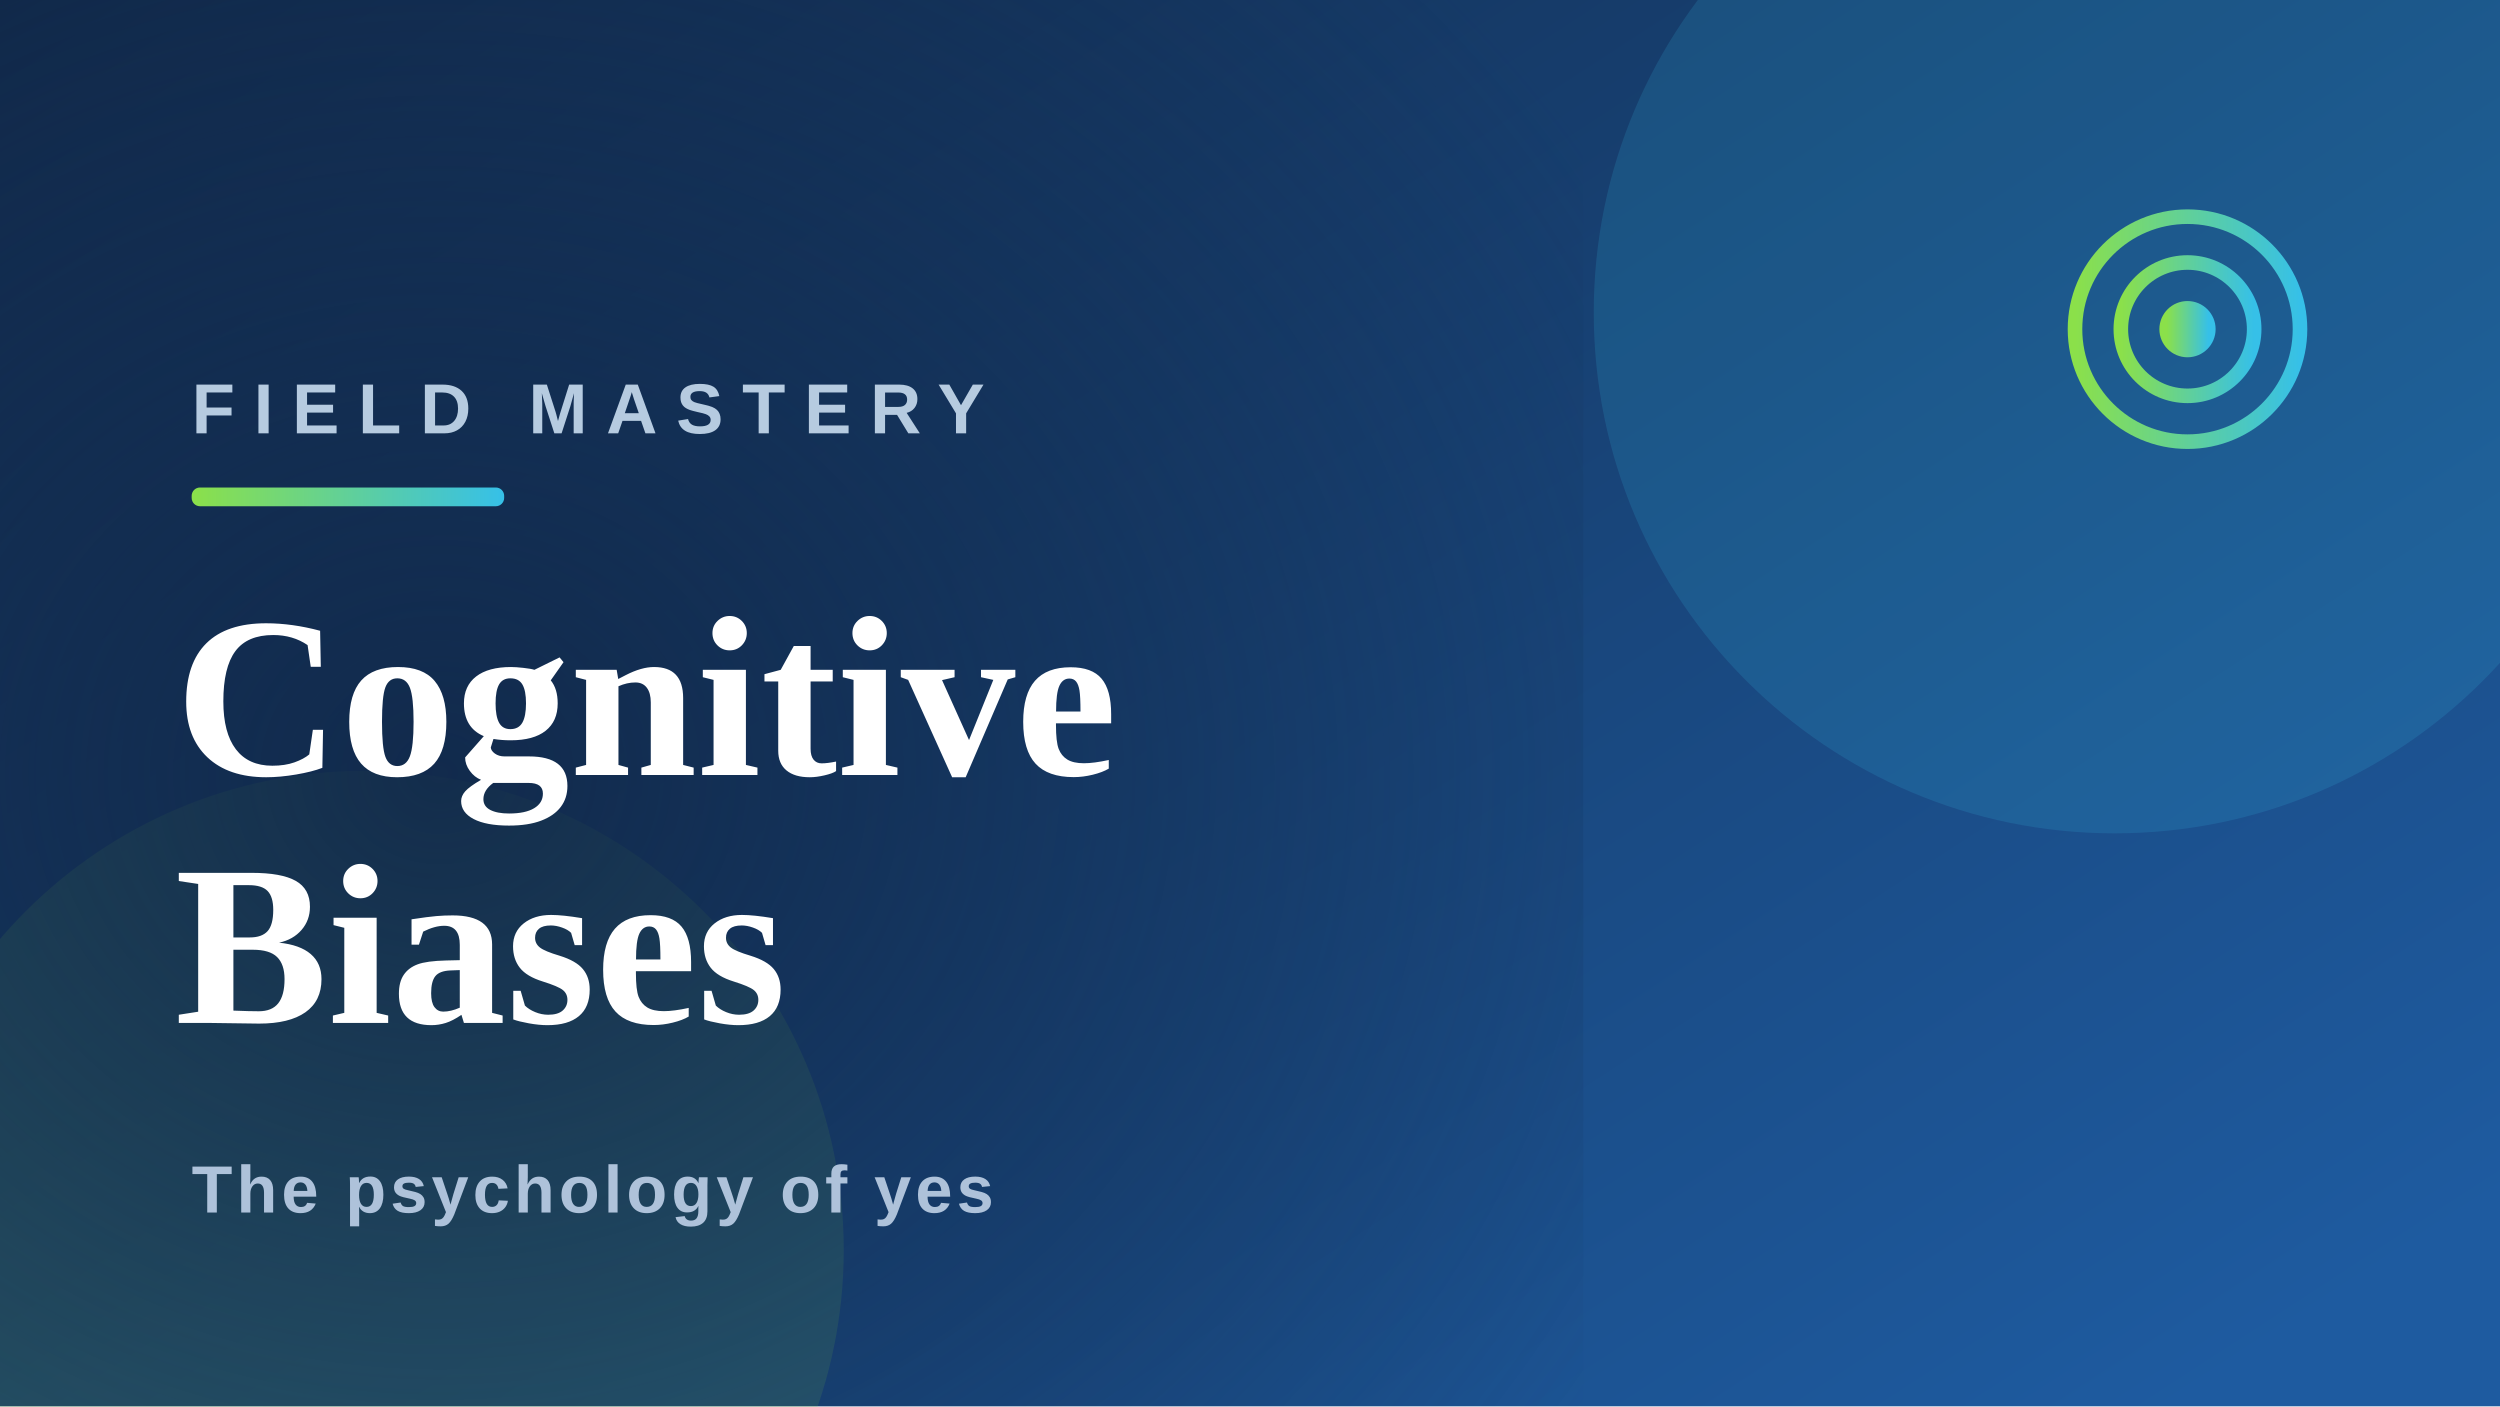
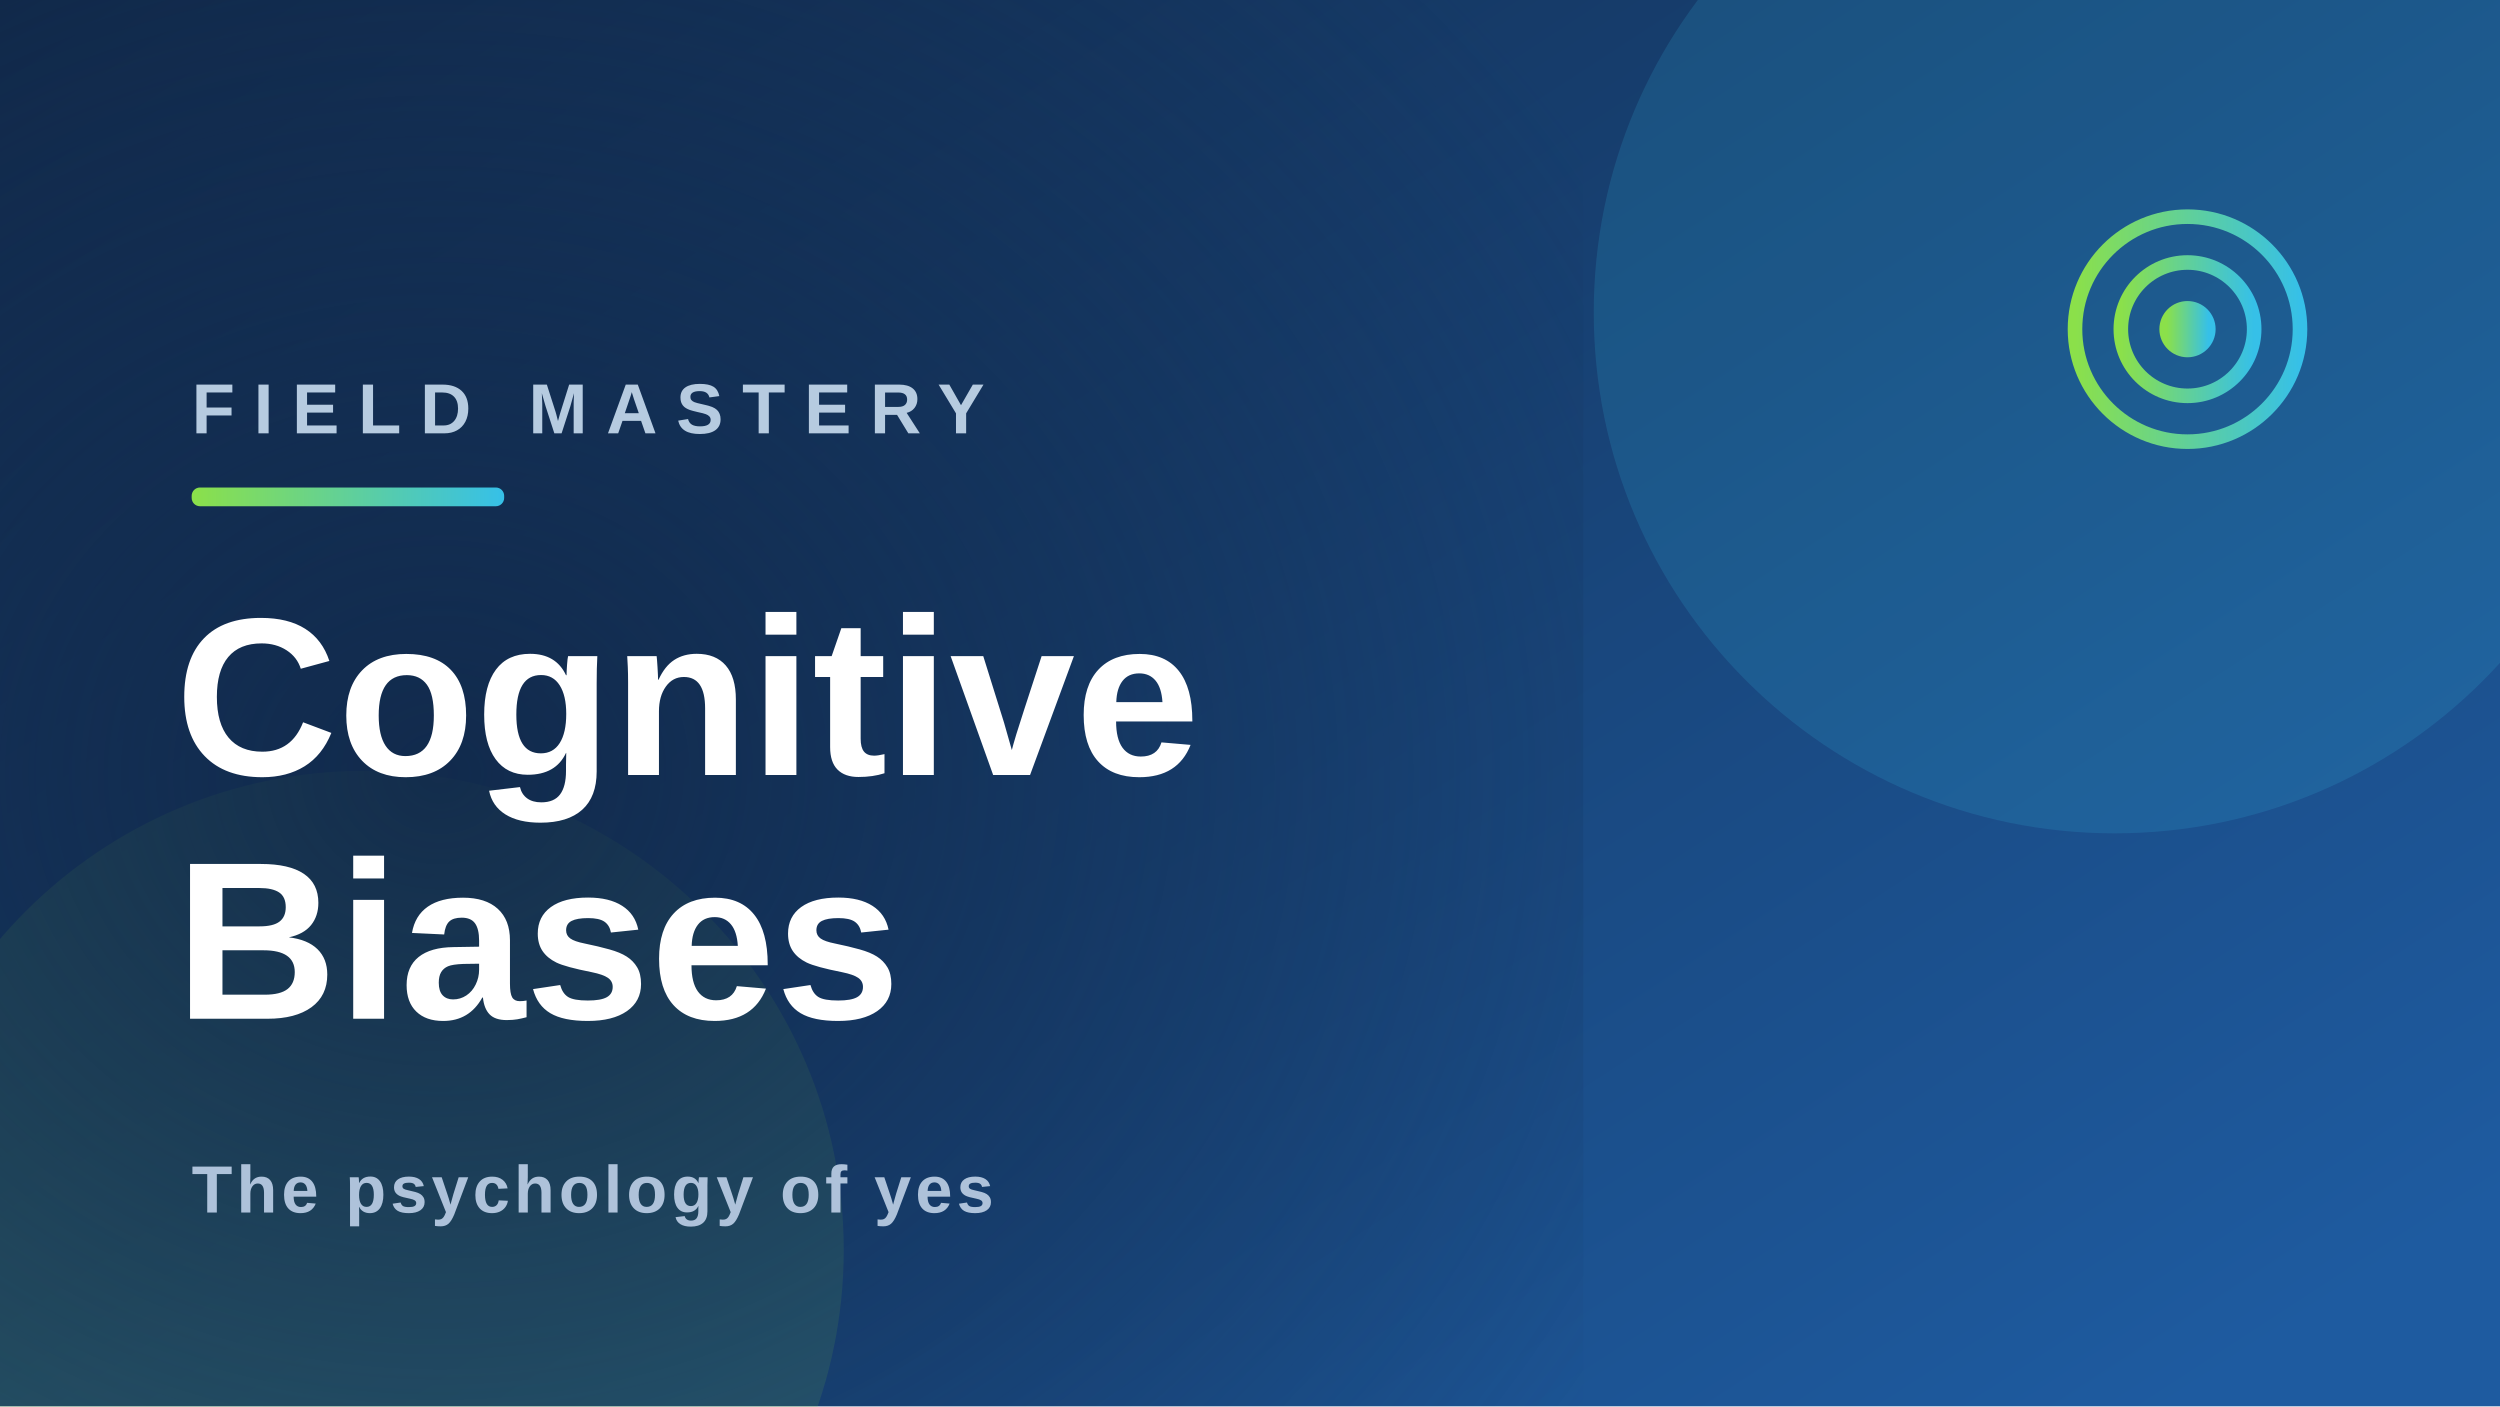
<svg xmlns="http://www.w3.org/2000/svg" viewBox="0 0 1200 675" width="1200" height="675">
  <defs>
    <linearGradient id="bg" x1="0" y1="0" x2="1" y2="0.85">
      <stop offset="0" stop-color="#11294A" />
      <stop offset="1" stop-color="#1E5BA0" />
    </linearGradient>
    <linearGradient id="acc" x1="0" y1="0" x2="1" y2="0">
      <stop offset="0" stop-color="#8BE04A" />
      <stop offset="1" stop-color="#36C0E8" />
    </linearGradient>
    <radialGradient id="shade" cx="0.28" cy="0.55" r="0.85">
      <stop offset="0" stop-color="#11294A" stop-opacity="0.92" />
      <stop offset="1" stop-color="#11294A" stop-opacity="0" />
    </radialGradient>
  </defs>
  <rect width="1200" height="675" fill="url(#bg)" />
  <circle cx="1015" cy="150" r="250" fill="#36C0E8" opacity="0.16" />
  <circle cx="175" cy="600" r="230" fill="#8BE04A" opacity="0.18" />
  <rect width="760" height="675" fill="url(#shade)" />
  <g transform="translate(992,100)" fill="none" stroke="url(#acc)" stroke-width="7">
    <circle cx="58" cy="58" r="54" />
    <circle cx="58" cy="58" r="32" />
    <circle cx="58" cy="58" r="10" fill="url(#acc)" />
  </g>
  <text x="92" y="208" fill="#B6CBE0" font-family="'Helvetica Neue',Arial,sans-serif" font-size="34" font-weight="700" letter-spacing="9">FIELD MASTERY</text>
  <rect x="92" y="234" width="150" height="9" rx="4" fill="url(#acc)" />
-   <text x="84" y="372" fill="#FFFFFF" font-family="Georgia,'Times New Roman',serif" font-size="110" font-weight="700">Cognitive</text>
-   <text x="84" y="491" fill="#FFFFFF" font-family="Georgia,'Times New Roman',serif" font-size="110" font-weight="700">Biases</text>
+   <text x="84" y="372" fill="#FFFFFF" font-family="'Franklin Gothic Medium','Arial Narrow','Arial Black',Arial,sans-serif" font-size="108" font-weight="700">Cognitive</text>
+   <text x="84" y="489" fill="#FFFFFF" font-family="'Franklin Gothic Medium','Arial Narrow','Arial Black',Arial,sans-serif" font-size="108" font-weight="700">Biases</text>
  <text x="92" y="582" fill="#AEC2DA" font-family="'Helvetica Neue',Arial,sans-serif" font-size="32" font-weight="600" letter-spacing="2">The psychology of yes</text>
</svg>
